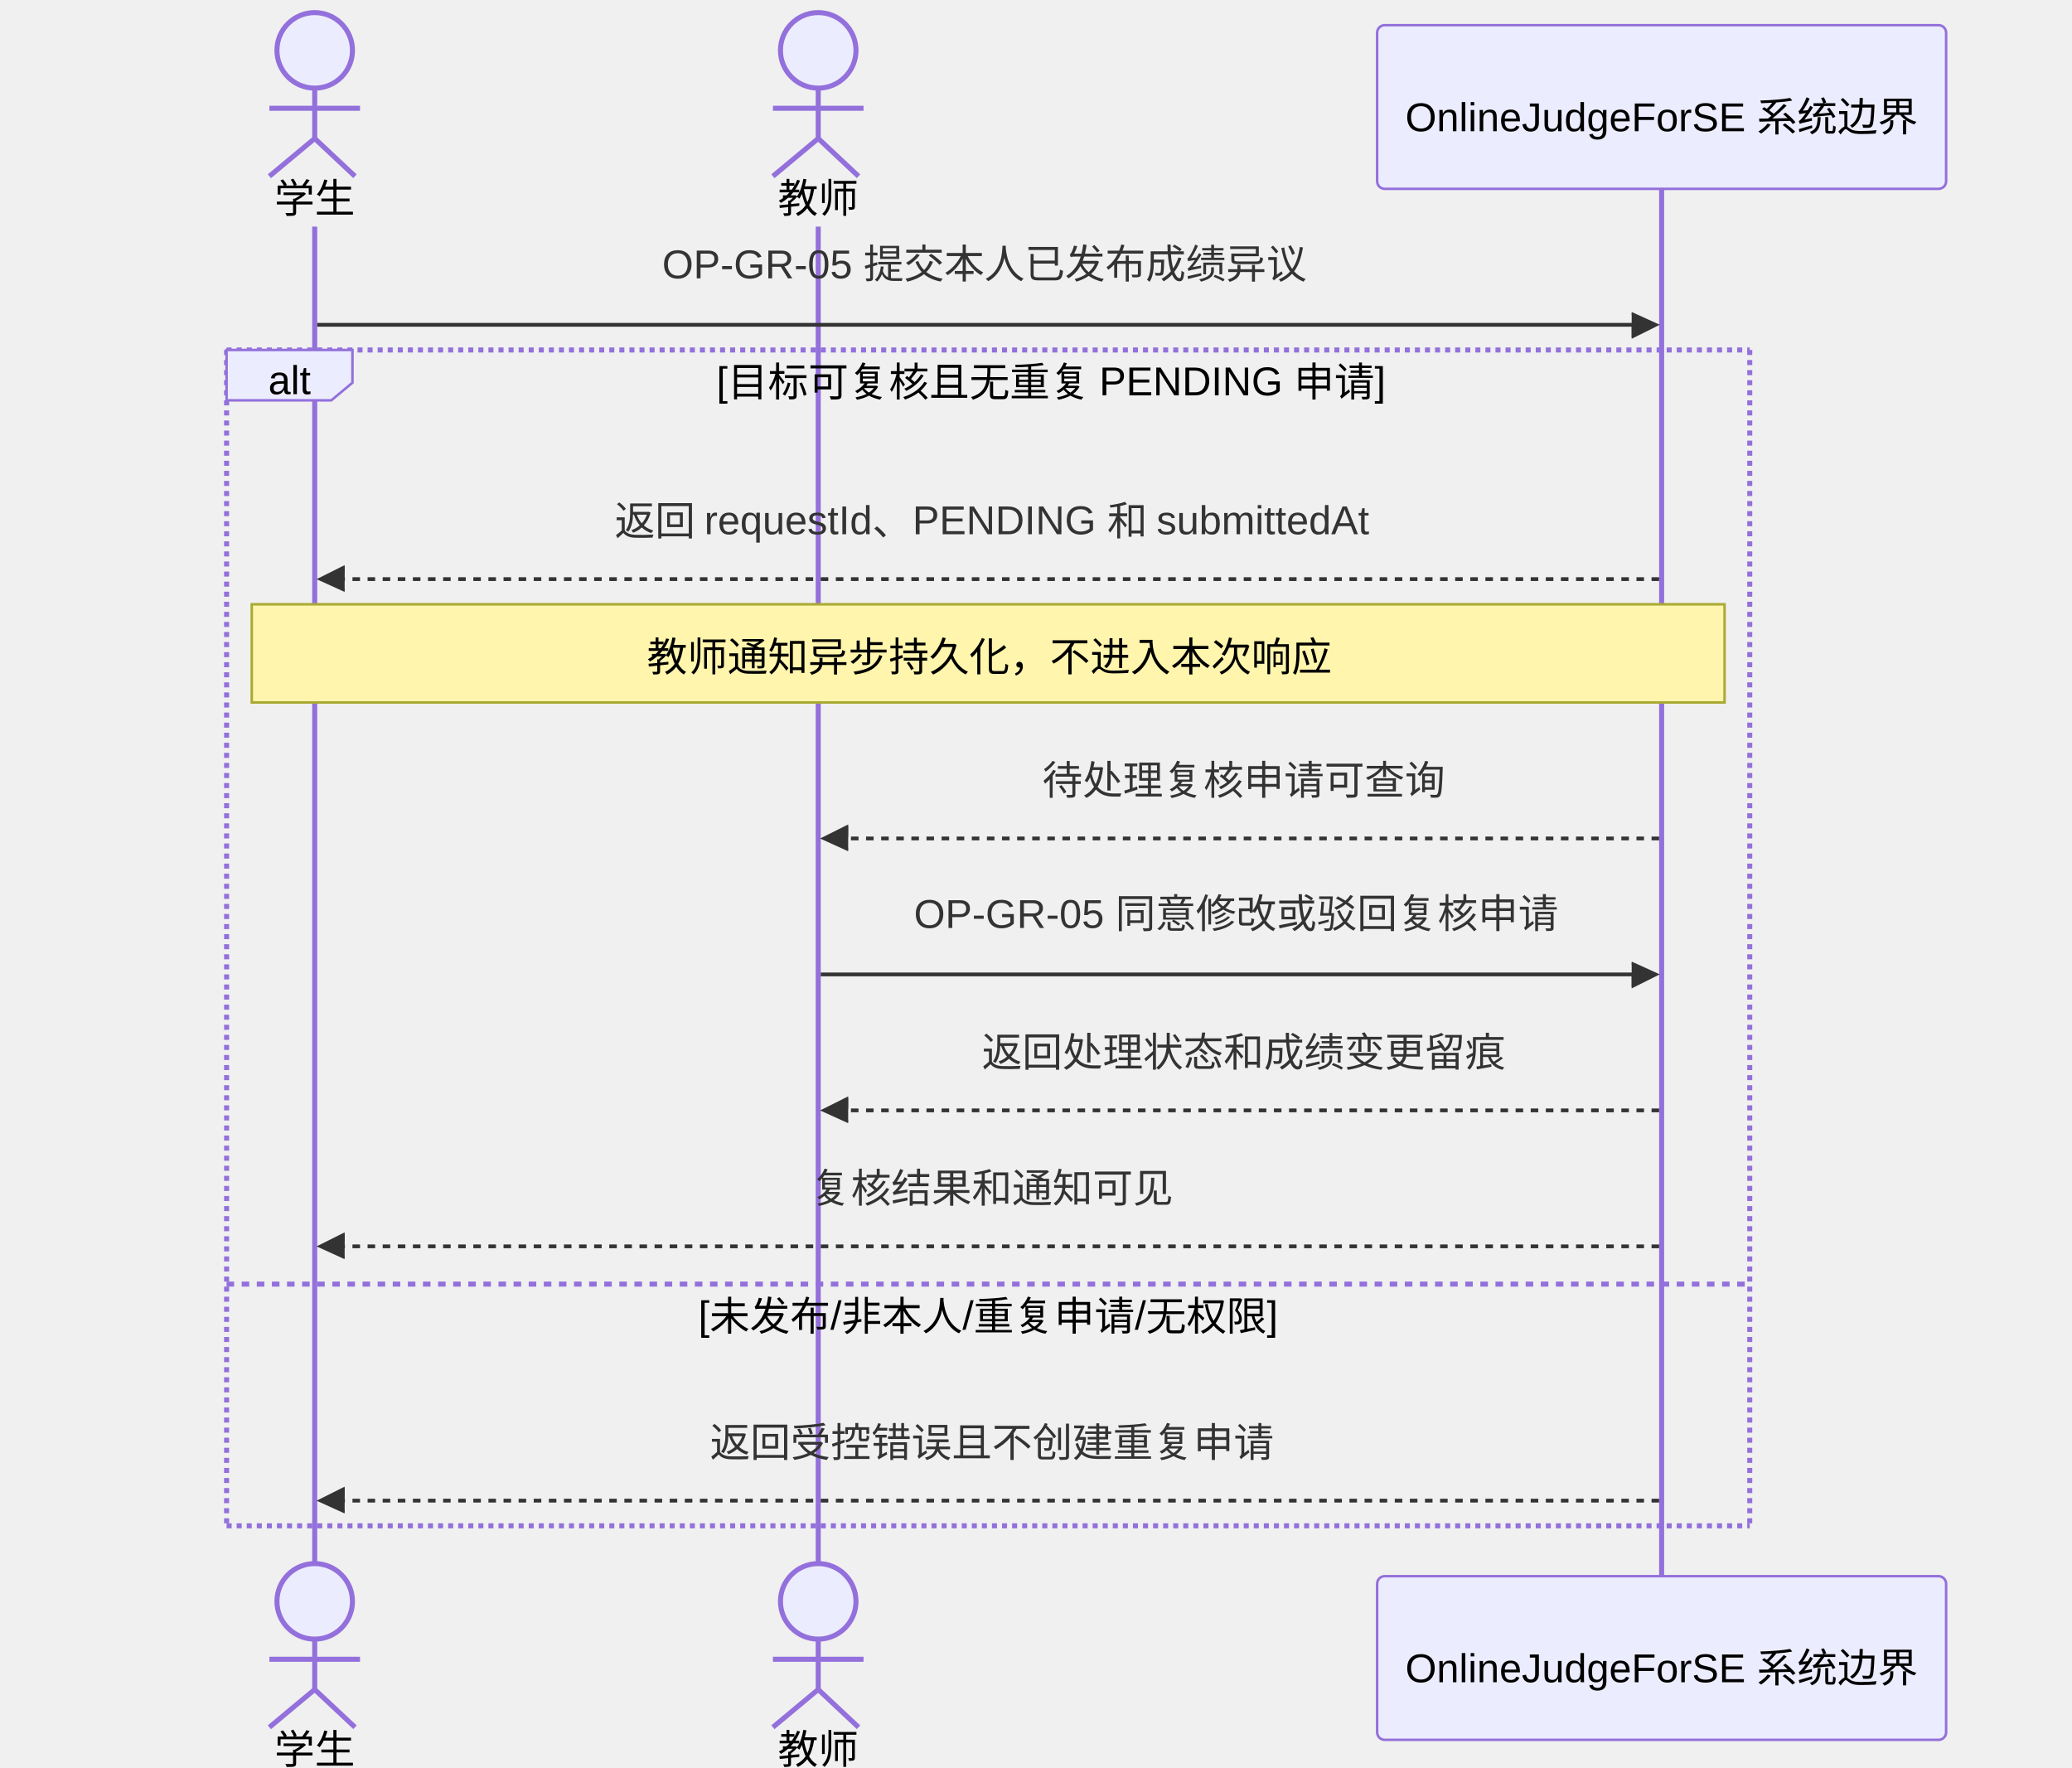
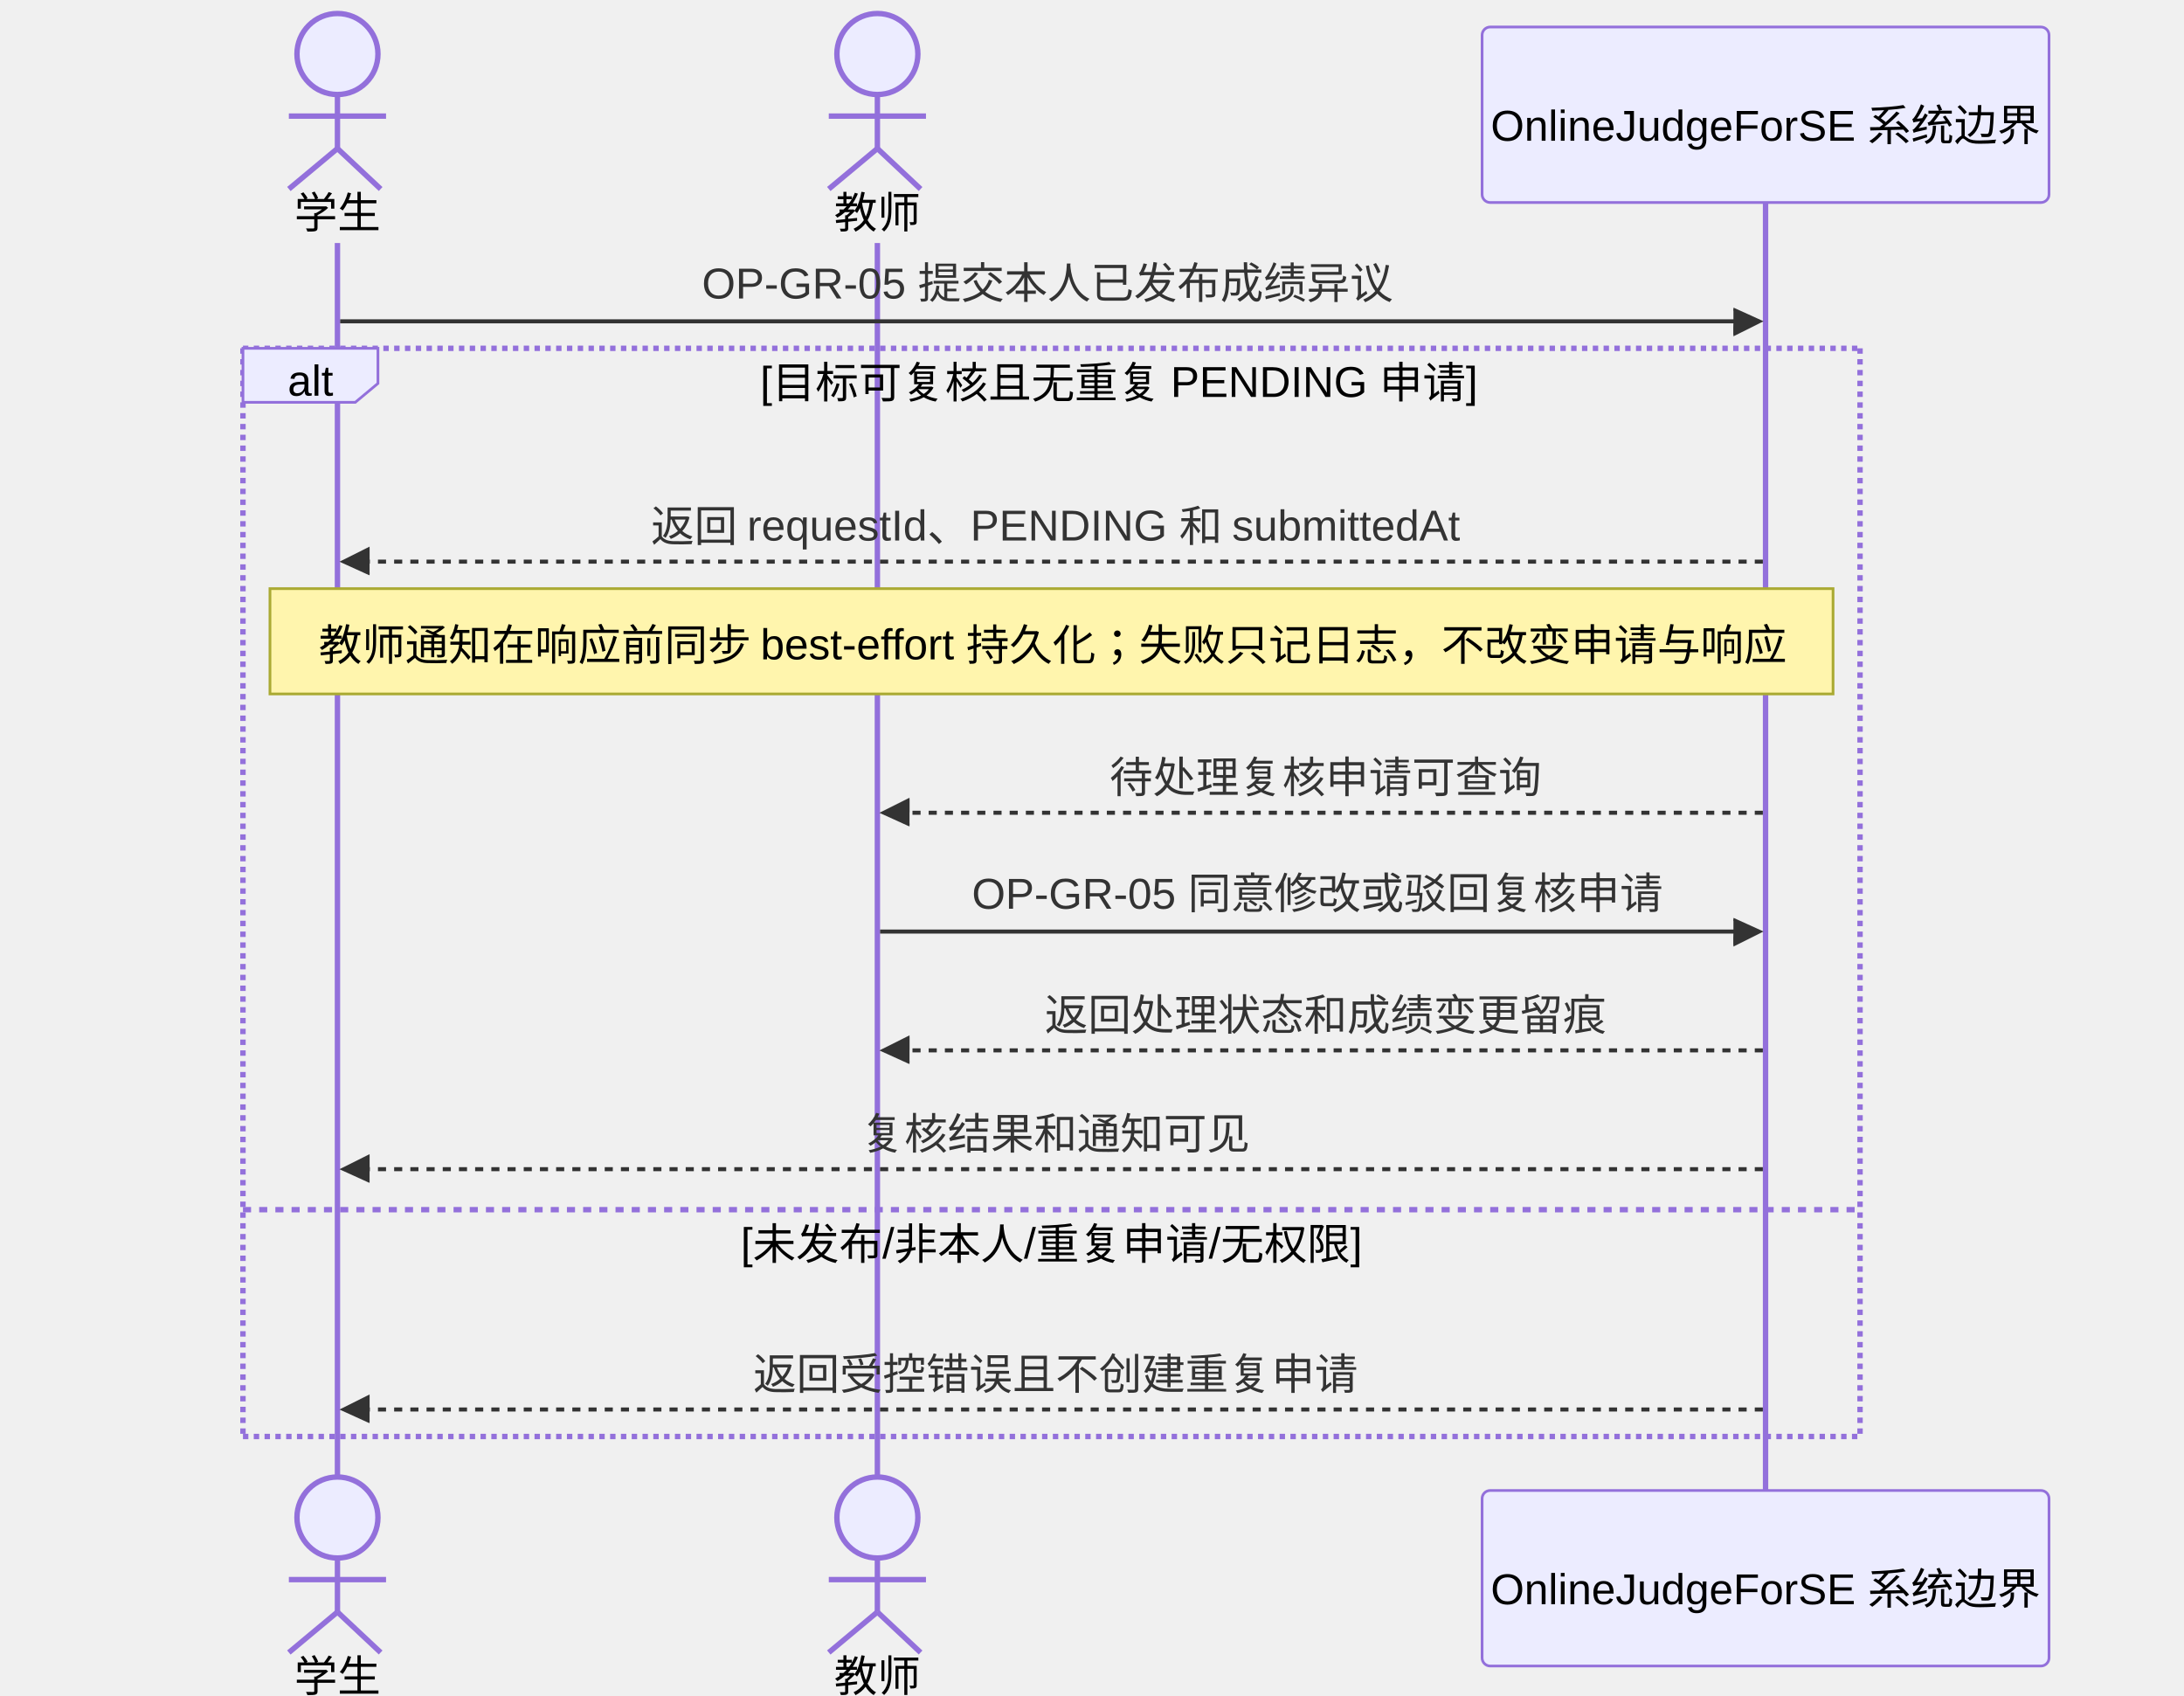
- <svg xmlns="http://www.w3.org/2000/svg" id="my-svg" width="100%" style="max-width: 823px; background-color: transparent;" viewBox="-50 -10 823 702" role="graphics-document document" aria-roledescription="sequence">
+ <svg xmlns="http://www.w3.org/2000/svg" id="my-svg" width="100%" style="max-width: 809px; background-color: white;" viewBox="-50 -10 809 628" role="graphics-document document" aria-roledescription="sequence">
  <g>
-     <rect x="497" y="616" fill="#eaeaea" stroke="#666" width="226" height="65" name="System" rx="3" ry="3" class="actor actor-bottom" />
-     <text x="610" y="648.5" dominant-baseline="central" alignment-baseline="central" class="actor actor-box" style="text-anchor: middle; font-size: 16px; font-weight: 400;">
-       <tspan x="610" dy="0">OnlineJudgeForSE 系统边界</tspan>
+     <rect x="499" y="542" fill="#eaeaea" stroke="#666" width="210" height="65" name="System" rx="3" ry="3" class="actor actor-bottom" />
+     <text x="604" y="574.5" dominant-baseline="central" alignment-baseline="central" class="actor actor-box" style="text-anchor: middle; font-size: 16px; font-weight: 400;">
+       <tspan x="604" dy="0">OnlineJudgeForSE 系统边界</tspan>
    </text>
  </g>
  <g />
  <g />
  <g>
-     <line id="actor2" x1="610" y1="65" x2="610" y2="616" class="actor-line 200" stroke-width="0.5px" stroke="#999" name="System" data-et="life-line" data-id="System" />
+     <line id="actor2" x1="604" y1="65" x2="604" y2="542" class="actor-line 200" stroke-width="0.5px" stroke="#999" name="System" data-et="life-line" data-id="System" />
    <g id="root-2" data-et="participant" data-type="participant" data-id="System">
-       <rect x="497" y="0" fill="#eaeaea" stroke="#666" width="226" height="65" name="System" rx="3" ry="3" class="actor actor-top" />
-       <text x="610" y="32.5" dominant-baseline="central" alignment-baseline="central" class="actor actor-box" style="text-anchor: middle; font-size: 16px; font-weight: 400;">
-         <tspan x="610" dy="0">OnlineJudgeForSE 系统边界</tspan>
+       <rect x="499" y="0" fill="#eaeaea" stroke="#666" width="210" height="65" name="System" rx="3" ry="3" class="actor actor-top" />
+       <text x="604" y="32.5" dominant-baseline="central" alignment-baseline="central" class="actor actor-box" style="text-anchor: middle; font-size: 16px; font-weight: 400;">
+         <tspan x="604" dy="0">OnlineJudgeForSE 系统边界</tspan>
      </text>
    </g>
  </g>
  <g>
-     <line id="actor1" x1="275" y1="80" x2="275" y2="616" class="actor-line 200" stroke-width="0.5px" stroke="#999" name="Teacher" data-et="life-line" data-id="Teacher" />
+     <line id="actor1" x1="275" y1="80" x2="275" y2="542" class="actor-line 200" stroke-width="0.5px" stroke="#999" name="Teacher" data-et="life-line" data-id="Teacher" />
  </g>
  <g>
-     <line id="actor0" x1="75" y1="80" x2="75" y2="616" class="actor-line 200" stroke-width="0.5px" stroke="#999" name="Student" data-et="life-line" data-id="Student" />
+     <line id="actor0" x1="75" y1="80" x2="75" y2="542" class="actor-line 200" stroke-width="0.5px" stroke="#999" name="Student" data-et="life-line" data-id="Student" />
  </g>
-   <style>#my-svg{font-family:"trebuchet ms",verdana,arial,sans-serif;font-size:16px;fill:#333;}@keyframes edge-animation-frame{from{stroke-dashoffset:0;}}@keyframes dash{to{stroke-dashoffset:0;}}#my-svg .edge-animation-slow{stroke-dasharray:9,5!important;stroke-dashoffset:900;animation:dash 50s linear infinite;stroke-linecap:round;}#my-svg .edge-animation-fast{stroke-dasharray:9,5!important;stroke-dashoffset:900;animation:dash 20s linear infinite;stroke-linecap:round;}#my-svg .error-icon{fill:#552222;}#my-svg .error-text{fill:#552222;stroke:#552222;}#my-svg .edge-thickness-normal{stroke-width:1px;}#my-svg .edge-thickness-thick{stroke-width:3.5px;}#my-svg .edge-pattern-solid{stroke-dasharray:0;}#my-svg .edge-thickness-invisible{stroke-width:0;fill:none;}#my-svg .edge-pattern-dashed{stroke-dasharray:3;}#my-svg .edge-pattern-dotted{stroke-dasharray:2;}#my-svg .marker{fill:#333333;stroke:#333333;}#my-svg .marker.cross{stroke:#333333;}#my-svg svg{font-family:"trebuchet ms",verdana,arial,sans-serif;font-size:16px;}#my-svg p{margin:0;}#my-svg .actor{stroke:#9370DB;fill:#ECECFF;stroke-width:1;}#my-svg rect.actor.outer-path[data-look="neo"]{filter:drop-shadow(1px 2px 2px rgba(185, 185, 185, 1));}#my-svg rect.note[data-look="neo"]{stroke:#aaaa33;fill:#fff5ad;filter:drop-shadow(1px 2px 2px rgba(185, 185, 185, 1));}#my-svg text.actor&gt;tspan{fill:black;stroke:none;}#my-svg .actor-line{stroke:#9370DB;}#my-svg .innerArc{stroke-width:1.5;stroke-dasharray:none;}#my-svg .messageLine0{stroke-width:1.5;stroke-dasharray:none;stroke:#333;}#my-svg .messageLine1{stroke-width:1.5;stroke-dasharray:2,2;stroke:#333;}#my-svg [id$="-arrowhead"] path{fill:#333;stroke:#333;}#my-svg .sequenceNumber{fill:white;}#my-svg [id$="-sequencenumber"]{fill:#333;}#my-svg [id$="-crosshead"] path{fill:#333;stroke:#333;}#my-svg .messageText{fill:#333;stroke:none;}#my-svg .labelBox{stroke:#9370DB;fill:#ECECFF;filter:none;}#my-svg .labelText,#my-svg .labelText&gt;tspan{fill:black;stroke:none;}#my-svg .loopText,#my-svg .loopText&gt;tspan{fill:black;stroke:none;}#my-svg .sectionTitle,#my-svg .sectionTitle&gt;tspan{fill:black;stroke:none;}#my-svg .loopLine{stroke-width:2px;stroke-dasharray:2,2;stroke:#9370DB;fill:#9370DB;}#my-svg .note{stroke:#aaaa33;fill:#fff5ad;}#my-svg .noteText,#my-svg .noteText&gt;tspan{fill:black;stroke:none;font-weight:normal;}#my-svg .activation0{fill:#f4f4f4;stroke:#666;}#my-svg .activation1{fill:#f4f4f4;stroke:#666;}#my-svg .activation2{fill:#f4f4f4;stroke:#666;}#my-svg .actorPopupMenu{position:absolute;}#my-svg .actorPopupMenuPanel{position:absolute;fill:#ECECFF;box-shadow:0px 8px 16px 0px rgba(0,0,0,0.2);filter:drop-shadow(3px 5px 2px rgb(0 0 0 / 0.4));}#my-svg .actor-man circle,#my-svg line{fill:#ECECFF;stroke-width:2px;}#my-svg g rect.rect{filter:drop-shadow(1px 2px 2px rgba(185, 185, 185, 1));stroke:#9370DB;}#my-svg .node .neo-node{stroke:#9370DB;}#my-svg [data-look="neo"].node rect,#my-svg [data-look="neo"].cluster rect,#my-svg [data-look="neo"].node polygon{stroke:#9370DB;filter:drop-shadow(1px 2px 2px rgba(185, 185, 185, 1));}#my-svg [data-look="neo"].swimlane.cluster rect{filter:none;}#my-svg [data-look="neo"].node path{stroke:#9370DB;stroke-width:1px;}#my-svg [data-look="neo"].node .outer-path{filter:drop-shadow(1px 2px 2px rgba(185, 185, 185, 1));}#my-svg [data-look="neo"].node .neo-line path{stroke:#9370DB;filter:none;}#my-svg [data-look="neo"].node circle{stroke:#9370DB;filter:drop-shadow(1px 2px 2px rgba(185, 185, 185, 1));}#my-svg [data-look="neo"].node circle .state-start{fill:#000000;}#my-svg [data-look="neo"].icon-shape .icon{fill:#9370DB;filter:drop-shadow(1px 2px 2px rgba(185, 185, 185, 1));}#my-svg [data-look="neo"].icon-shape .icon-neo path{stroke:#9370DB;filter:drop-shadow(1px 2px 2px rgba(185, 185, 185, 1));}#my-svg :root{--mermaid-font-family:"trebuchet ms",verdana,arial,sans-serif;}</style>
+   <style>#my-svg{font-family:"trebuchet ms",verdana,arial,sans-serif;font-size:16px;fill:#333;}@keyframes edge-animation-frame{from{stroke-dashoffset:0;}}@keyframes dash{to{stroke-dashoffset:0;}}#my-svg .edge-animation-slow{stroke-dasharray:9,5!important;stroke-dashoffset:900;animation:dash 50s linear infinite;stroke-linecap:round;}#my-svg .edge-animation-fast{stroke-dasharray:9,5!important;stroke-dashoffset:900;animation:dash 20s linear infinite;stroke-linecap:round;}#my-svg .error-icon{fill:#552222;}#my-svg .error-text{fill:#552222;stroke:#552222;}#my-svg .edge-thickness-normal{stroke-width:1px;}#my-svg .edge-thickness-thick{stroke-width:3.5px;}#my-svg .edge-pattern-solid{stroke-dasharray:0;}#my-svg .edge-thickness-invisible{stroke-width:0;fill:none;}#my-svg .edge-pattern-dashed{stroke-dasharray:3;}#my-svg .edge-pattern-dotted{stroke-dasharray:2;}#my-svg .marker{fill:#333333;stroke:#333333;}#my-svg .marker.cross{stroke:#333333;}#my-svg svg{font-family:"trebuchet ms",verdana,arial,sans-serif;font-size:16px;}#my-svg p{margin:0;}#my-svg .actor{stroke:#9370DB;fill:#ECECFF;stroke-width:1;}#my-svg rect.actor.outer-path[data-look="neo"]{filter:drop-shadow(1px 2px 2px rgba(185, 185, 185, 1));}#my-svg rect.note[data-look="neo"]{stroke:#aaaa33;fill:#fff5ad;filter:drop-shadow(1px 2px 2px rgba(185, 185, 185, 1));}#my-svg text.actor&gt;tspan{fill:black;stroke:none;}#my-svg .actor-line{stroke:#9370DB;}#my-svg .innerArc{stroke-width:1.5;stroke-dasharray:none;}#my-svg .messageLine0{stroke-width:1.5;stroke-dasharray:none;stroke:#333;}#my-svg .messageLine1{stroke-width:1.5;stroke-dasharray:2,2;stroke:#333;}#my-svg [id$="-arrowhead"] path{fill:#333;stroke:#333;}#my-svg .sequenceNumber{fill:white;}#my-svg [id$="-sequencenumber"]{fill:#333;}#my-svg [id$="-crosshead"] path{fill:#333;stroke:#333;}#my-svg .messageText{fill:#333;stroke:none;}#my-svg .labelBox{stroke:#9370DB;fill:#ECECFF;filter:none;}#my-svg .labelText,#my-svg .labelText&gt;tspan{fill:black;stroke:none;}#my-svg .loopText,#my-svg .loopText&gt;tspan{fill:black;stroke:none;}#my-svg .sectionTitle,#my-svg .sectionTitle&gt;tspan{fill:black;stroke:none;}#my-svg .loopLine{stroke-width:2px;stroke-dasharray:2,2;stroke:#9370DB;fill:#9370DB;}#my-svg .note{stroke:#aaaa33;fill:#fff5ad;}#my-svg .noteText,#my-svg .noteText&gt;tspan{fill:black;stroke:none;font-weight:normal;}#my-svg .activation0{fill:#f4f4f4;stroke:#666;}#my-svg .activation1{fill:#f4f4f4;stroke:#666;}#my-svg .activation2{fill:#f4f4f4;stroke:#666;}#my-svg .actorPopupMenu{position:absolute;}#my-svg .actorPopupMenuPanel{position:absolute;fill:#ECECFF;box-shadow:0px 8px 16px 0px rgba(0,0,0,0.2);filter:drop-shadow(3px 5px 2px rgb(0 0 0 / 0.4));}#my-svg .actor-man circle,#my-svg line{fill:#ECECFF;stroke-width:2px;}#my-svg g rect.rect{filter:drop-shadow(1px 2px 2px rgba(185, 185, 185, 1));stroke:#9370DB;}#my-svg .node .neo-node{stroke:#9370DB;}#my-svg [data-look="neo"].node rect,#my-svg [data-look="neo"].cluster rect,#my-svg [data-look="neo"].node polygon{stroke:#9370DB;filter:drop-shadow(1px 2px 2px rgba(185, 185, 185, 1));}#my-svg [data-look="neo"].node path{stroke:#9370DB;stroke-width:1px;}#my-svg [data-look="neo"].node .outer-path{filter:drop-shadow(1px 2px 2px rgba(185, 185, 185, 1));}#my-svg [data-look="neo"].node .neo-line path{stroke:#9370DB;filter:none;}#my-svg [data-look="neo"].node circle{stroke:#9370DB;filter:drop-shadow(1px 2px 2px rgba(185, 185, 185, 1));}#my-svg [data-look="neo"].node circle .state-start{fill:#000000;}#my-svg [data-look="neo"].icon-shape .icon{fill:#9370DB;filter:drop-shadow(1px 2px 2px rgba(185, 185, 185, 1));}#my-svg [data-look="neo"].icon-shape .icon-neo path{stroke:#9370DB;filter:drop-shadow(1px 2px 2px rgba(185, 185, 185, 1));}#my-svg :root{--mermaid-font-family:"trebuchet ms",verdana,arial,sans-serif;}</style>
  <g />
  <defs>
    <symbol id="my-svg-computer" width="24" height="24">
      <path transform="scale(.5)" d="M2 2v13h20v-13h-20zm18 11h-16v-9h16v9zm-10.228 6l.466-1h3.524l.467 1h-4.457zm14.228 3h-24l2-6h2.104l-1.33 4h18.45l-1.297-4h2.073l2 6zm-5-10h-14v-7h14v7z" />
    </symbol>
  </defs>
  <defs>
    <symbol id="my-svg-database" fill-rule="evenodd" clip-rule="evenodd">
      <path transform="scale(.5)" d="M12.258.001l.256.004.255.005.253.008.251.01.249.012.247.015.246.016.242.019.241.02.239.023.236.024.233.027.231.028.229.031.225.032.223.034.22.036.217.038.214.04.211.041.208.043.205.045.201.046.198.048.194.05.191.051.187.053.183.054.18.056.175.057.172.059.168.06.163.061.16.063.155.064.15.066.074.033.073.033.071.034.07.034.069.035.068.035.067.035.066.035.064.036.064.036.062.036.06.036.06.037.058.037.058.037.055.038.055.038.053.038.052.038.051.039.05.039.048.039.047.039.045.04.044.04.043.04.041.04.04.041.039.041.037.041.036.041.034.041.033.042.032.042.03.042.029.042.027.042.026.043.024.043.023.043.021.043.02.043.018.044.017.043.015.044.013.044.012.044.011.045.009.044.007.045.006.045.004.045.002.045.001.045v17l-.001.045-.002.045-.004.045-.006.045-.007.045-.009.044-.011.045-.012.044-.013.044-.015.044-.017.043-.018.044-.02.043-.021.043-.023.043-.024.043-.026.043-.027.042-.029.042-.03.042-.032.042-.033.042-.034.041-.036.041-.037.041-.039.041-.04.041-.041.04-.043.04-.044.04-.045.04-.047.039-.048.039-.05.039-.051.039-.052.038-.053.038-.055.038-.055.038-.058.037-.058.037-.06.037-.06.036-.062.036-.064.036-.064.036-.066.035-.067.035-.068.035-.069.035-.07.034-.071.034-.073.033-.074.033-.15.066-.155.064-.16.063-.163.061-.168.06-.172.059-.175.057-.18.056-.183.054-.187.053-.191.051-.194.05-.198.048-.201.046-.205.045-.208.043-.211.041-.214.04-.217.038-.22.036-.223.034-.225.032-.229.031-.231.028-.233.027-.236.024-.239.023-.241.02-.242.019-.246.016-.247.015-.249.012-.251.01-.253.008-.255.005-.256.004-.258.001-.258-.001-.256-.004-.255-.005-.253-.008-.251-.01-.249-.012-.247-.015-.245-.016-.243-.019-.241-.02-.238-.023-.236-.024-.234-.027-.231-.028-.228-.031-.226-.032-.223-.034-.22-.036-.217-.038-.214-.04-.211-.041-.208-.043-.204-.045-.201-.046-.198-.048-.195-.05-.19-.051-.187-.053-.184-.054-.179-.056-.176-.057-.172-.059-.167-.06-.164-.061-.159-.063-.155-.064-.151-.066-.074-.033-.072-.033-.072-.034-.07-.034-.069-.035-.068-.035-.067-.035-.066-.035-.064-.036-.063-.036-.062-.036-.061-.036-.06-.037-.058-.037-.057-.037-.056-.038-.055-.038-.053-.038-.052-.038-.051-.039-.049-.039-.049-.039-.046-.039-.046-.04-.044-.04-.043-.04-.041-.04-.04-.041-.039-.041-.037-.041-.036-.041-.034-.041-.033-.042-.032-.042-.03-.042-.029-.042-.027-.042-.026-.043-.024-.043-.023-.043-.021-.043-.02-.043-.018-.044-.017-.043-.015-.044-.013-.044-.012-.044-.011-.045-.009-.044-.007-.045-.006-.045-.004-.045-.002-.045-.001-.045v-17l.001-.045.002-.045.004-.045.006-.045.007-.045.009-.044.011-.045.012-.044.013-.044.015-.044.017-.043.018-.044.02-.043.021-.043.023-.043.024-.043.026-.043.027-.042.029-.042.03-.042.032-.042.033-.042.034-.041.036-.041.037-.041.039-.041.04-.041.041-.04.043-.04.044-.04.046-.04.046-.039.049-.039.049-.039.051-.039.052-.038.053-.038.055-.038.056-.038.057-.037.058-.037.06-.037.061-.036.062-.036.063-.036.064-.036.066-.035.067-.035.068-.035.069-.035.07-.034.072-.034.072-.033.074-.033.151-.066.155-.064.159-.063.164-.061.167-.06.172-.059.176-.057.179-.056.184-.054.187-.053.19-.051.195-.05.198-.048.201-.046.204-.045.208-.043.211-.041.214-.04.217-.038.22-.036.223-.034.226-.032.228-.031.231-.028.234-.027.236-.024.238-.023.241-.02.243-.019.245-.016.247-.015.249-.012.251-.01.253-.008.255-.005.256-.004.258-.001.258.001zm-9.258 20.499v.01l.001.021.003.021.004.022.005.021.006.022.007.022.009.023.01.022.011.023.012.023.013.023.015.023.016.024.017.023.018.024.019.024.021.024.022.025.023.024.024.025.052.049.056.05.061.051.066.051.07.051.075.051.079.052.084.052.088.052.092.052.097.052.102.051.105.052.11.052.114.051.119.051.123.051.127.05.131.05.135.05.139.048.144.049.147.047.152.047.155.047.16.045.163.045.167.043.171.043.176.041.178.041.183.039.187.039.19.037.194.035.197.035.202.033.204.031.209.03.212.029.216.027.219.025.222.024.226.021.23.02.233.018.236.016.24.015.243.012.246.01.249.008.253.005.256.004.259.001.26-.001.257-.004.254-.005.25-.008.247-.011.244-.012.241-.014.237-.016.233-.018.231-.021.226-.021.224-.024.22-.026.216-.027.212-.028.21-.031.205-.031.202-.034.198-.034.194-.036.191-.037.187-.039.183-.04.179-.04.175-.042.172-.043.168-.044.163-.045.16-.046.155-.046.152-.047.148-.048.143-.049.139-.049.136-.05.131-.05.126-.05.123-.051.118-.052.114-.051.11-.052.106-.052.101-.052.096-.052.092-.052.088-.053.083-.051.079-.052.074-.052.07-.051.065-.051.06-.051.056-.05.051-.05.023-.024.023-.025.021-.024.02-.024.019-.024.018-.024.017-.024.015-.023.014-.024.013-.023.012-.023.01-.023.01-.022.008-.022.006-.022.006-.022.004-.022.004-.021.001-.021.001-.021v-4.127l-.077.055-.08.053-.083.054-.085.053-.087.052-.09.052-.093.051-.095.05-.097.05-.1.049-.102.049-.105.048-.106.047-.109.047-.111.046-.114.045-.115.045-.118.044-.12.043-.122.042-.124.042-.126.041-.128.04-.13.04-.132.038-.134.038-.135.037-.138.037-.139.035-.142.035-.143.034-.144.033-.147.032-.148.031-.15.03-.151.03-.153.029-.154.027-.156.027-.158.026-.159.025-.161.024-.162.023-.163.022-.165.021-.166.02-.167.019-.169.018-.169.017-.171.016-.173.015-.173.014-.175.013-.175.012-.177.011-.178.01-.179.008-.179.008-.181.006-.182.005-.182.004-.184.003-.184.002h-.37l-.184-.002-.184-.003-.182-.004-.182-.005-.181-.006-.179-.008-.179-.008-.178-.01-.176-.011-.176-.012-.175-.013-.173-.014-.172-.015-.171-.016-.17-.017-.169-.018-.167-.019-.166-.02-.165-.021-.163-.022-.162-.023-.161-.024-.159-.025-.157-.026-.156-.027-.155-.027-.153-.029-.151-.03-.15-.03-.148-.031-.146-.032-.145-.033-.143-.034-.141-.035-.14-.035-.137-.037-.136-.037-.134-.038-.132-.038-.13-.04-.128-.04-.126-.041-.124-.042-.122-.042-.12-.044-.117-.043-.116-.045-.113-.045-.112-.046-.109-.047-.106-.047-.105-.048-.102-.049-.1-.049-.097-.05-.095-.05-.093-.052-.09-.051-.087-.052-.085-.053-.083-.054-.08-.054-.077-.054v4.127zm0-5.654v.011l.001.021.003.021.004.021.005.022.006.022.007.022.009.022.01.022.011.023.012.023.013.023.015.024.016.023.017.024.018.024.019.024.021.024.022.024.023.025.024.024.052.05.056.05.061.05.066.051.07.051.075.052.079.051.084.052.088.052.092.052.097.052.102.052.105.052.11.051.114.051.119.052.123.05.127.051.131.05.135.049.139.049.144.048.147.048.152.047.155.046.16.045.163.045.167.044.171.042.176.042.178.04.183.04.187.038.19.037.194.036.197.034.202.033.204.032.209.03.212.028.216.027.219.025.222.024.226.022.23.02.233.018.236.016.24.014.243.012.246.01.249.008.253.006.256.003.259.001.26-.001.257-.003.254-.006.25-.008.247-.01.244-.012.241-.015.237-.016.233-.018.231-.02.226-.022.224-.024.22-.025.216-.027.212-.029.21-.03.205-.032.202-.033.198-.035.194-.036.191-.037.187-.039.183-.039.179-.041.175-.042.172-.043.168-.044.163-.045.16-.045.155-.047.152-.047.148-.048.143-.048.139-.05.136-.049.131-.05.126-.051.123-.051.118-.051.114-.052.11-.052.106-.052.101-.052.096-.052.092-.052.088-.052.083-.052.079-.052.074-.051.07-.052.065-.051.06-.05.056-.051.051-.049.023-.025.023-.024.021-.025.02-.024.019-.024.018-.024.017-.024.015-.023.014-.023.013-.024.012-.022.01-.023.01-.023.008-.022.006-.022.006-.022.004-.021.004-.022.001-.021.001-.021v-4.139l-.077.054-.08.054-.083.054-.085.052-.087.053-.09.051-.093.051-.095.051-.097.05-.1.049-.102.049-.105.048-.106.047-.109.047-.111.046-.114.045-.115.044-.118.044-.12.044-.122.042-.124.042-.126.041-.128.04-.13.039-.132.039-.134.038-.135.037-.138.036-.139.036-.142.035-.143.033-.144.033-.147.033-.148.031-.15.03-.151.03-.153.028-.154.028-.156.027-.158.026-.159.025-.161.024-.162.023-.163.022-.165.021-.166.02-.167.019-.169.018-.169.017-.171.016-.173.015-.173.014-.175.013-.175.012-.177.011-.178.009-.179.009-.179.007-.181.007-.182.005-.182.004-.184.003-.184.002h-.37l-.184-.002-.184-.003-.182-.004-.182-.005-.181-.007-.179-.007-.179-.009-.178-.009-.176-.011-.176-.012-.175-.013-.173-.014-.172-.015-.171-.016-.17-.017-.169-.018-.167-.019-.166-.02-.165-.021-.163-.022-.162-.023-.161-.024-.159-.025-.157-.026-.156-.027-.155-.028-.153-.028-.151-.03-.15-.03-.148-.031-.146-.033-.145-.033-.143-.033-.141-.035-.14-.036-.137-.036-.136-.037-.134-.038-.132-.039-.13-.039-.128-.04-.126-.041-.124-.042-.122-.043-.12-.043-.117-.044-.116-.044-.113-.046-.112-.046-.109-.046-.106-.047-.105-.048-.102-.049-.1-.049-.097-.05-.095-.051-.093-.051-.09-.051-.087-.053-.085-.052-.083-.054-.08-.054-.077-.054v4.139zm0-5.666v.011l.001.02.003.022.004.021.005.022.006.021.007.022.009.023.01.022.011.023.012.023.013.023.015.023.016.024.017.024.018.023.019.024.021.025.022.024.023.024.024.025.052.05.056.05.061.05.066.051.07.051.075.052.079.051.084.052.088.052.092.052.097.052.102.052.105.051.11.052.114.051.119.051.123.051.127.05.131.05.135.05.139.049.144.048.147.048.152.047.155.046.16.045.163.045.167.043.171.043.176.042.178.04.183.04.187.038.19.037.194.036.197.034.202.033.204.032.209.03.212.028.216.027.219.025.222.024.226.021.23.02.233.018.236.017.24.014.243.012.246.01.249.008.253.006.256.003.259.001.26-.001.257-.003.254-.006.25-.008.247-.01.244-.013.241-.014.237-.016.233-.018.231-.02.226-.022.224-.024.22-.025.216-.027.212-.029.21-.03.205-.032.202-.033.198-.035.194-.036.191-.037.187-.039.183-.039.179-.041.175-.042.172-.043.168-.044.163-.045.16-.045.155-.047.152-.047.148-.048.143-.049.139-.049.136-.049.131-.051.126-.05.123-.051.118-.052.114-.051.11-.052.106-.052.101-.052.096-.052.092-.052.088-.052.083-.052.079-.052.074-.052.07-.051.065-.051.06-.051.056-.05.051-.049.023-.025.023-.025.021-.024.02-.024.019-.024.018-.024.017-.024.015-.023.014-.024.013-.023.012-.023.01-.022.01-.023.008-.022.006-.022.006-.022.004-.022.004-.021.001-.021.001-.021v-4.153l-.077.054-.08.054-.083.053-.085.053-.087.053-.09.051-.093.051-.095.051-.097.05-.1.049-.102.048-.105.048-.106.048-.109.046-.111.046-.114.046-.115.044-.118.044-.12.043-.122.043-.124.042-.126.041-.128.04-.13.039-.132.039-.134.038-.135.037-.138.036-.139.036-.142.034-.143.034-.144.033-.147.032-.148.032-.15.03-.151.03-.153.028-.154.028-.156.027-.158.026-.159.024-.161.024-.162.023-.163.023-.165.021-.166.02-.167.019-.169.018-.169.017-.171.016-.173.015-.173.014-.175.013-.175.012-.177.01-.178.01-.179.009-.179.007-.181.006-.182.006-.182.004-.184.003-.184.001-.185.001-.185-.001-.184-.001-.184-.003-.182-.004-.182-.006-.181-.006-.179-.007-.179-.009-.178-.01-.176-.01-.176-.012-.175-.013-.173-.014-.172-.015-.171-.016-.17-.017-.169-.018-.167-.019-.166-.02-.165-.021-.163-.023-.162-.023-.161-.024-.159-.024-.157-.026-.156-.027-.155-.028-.153-.028-.151-.03-.15-.03-.148-.032-.146-.032-.145-.033-.143-.034-.141-.034-.14-.036-.137-.036-.136-.037-.134-.038-.132-.039-.13-.039-.128-.041-.126-.041-.124-.041-.122-.043-.12-.043-.117-.044-.116-.044-.113-.046-.112-.046-.109-.046-.106-.048-.105-.048-.102-.048-.1-.05-.097-.049-.095-.051-.093-.051-.09-.052-.087-.052-.085-.053-.083-.053-.08-.054-.077-.054v4.153zm8.74-8.179l-.257.004-.254.005-.25.008-.247.011-.244.012-.241.014-.237.016-.233.018-.231.021-.226.022-.224.023-.22.026-.216.027-.212.028-.21.031-.205.032-.202.033-.198.034-.194.036-.191.038-.187.038-.183.04-.179.041-.175.042-.172.043-.168.043-.163.045-.16.046-.155.046-.152.048-.148.048-.143.048-.139.049-.136.05-.131.05-.126.051-.123.051-.118.051-.114.052-.11.052-.106.052-.101.052-.096.052-.092.052-.088.052-.083.052-.079.052-.074.051-.07.052-.065.051-.06.05-.056.05-.051.05-.023.025-.023.024-.021.024-.02.025-.019.024-.018.024-.017.023-.015.024-.014.023-.013.023-.012.023-.01.023-.01.022-.008.022-.006.023-.006.021-.004.022-.004.021-.001.021-.001.021.001.021.001.021.004.021.004.022.006.021.006.023.008.022.01.022.01.023.012.023.013.023.014.023.015.024.017.023.018.024.019.024.02.025.021.024.023.024.023.025.051.05.056.05.06.05.065.051.07.052.074.051.079.052.083.052.088.052.092.052.096.052.101.052.106.052.11.052.114.052.118.051.123.051.126.051.131.05.136.05.139.049.143.048.148.048.152.048.155.046.16.046.163.045.168.043.172.043.175.042.179.041.183.04.187.038.191.038.194.036.198.034.202.033.205.032.21.031.212.028.216.027.22.026.224.023.226.022.231.021.233.018.237.016.241.014.244.012.247.011.25.008.254.005.257.004.26.001.26-.001.257-.004.254-.005.25-.008.247-.011.244-.012.241-.014.237-.016.233-.018.231-.021.226-.022.224-.023.22-.026.216-.027.212-.028.21-.031.205-.032.202-.033.198-.034.194-.036.191-.038.187-.038.183-.04.179-.041.175-.042.172-.043.168-.043.163-.045.16-.046.155-.046.152-.048.148-.048.143-.048.139-.049.136-.05.131-.05.126-.051.123-.051.118-.051.114-.052.11-.052.106-.052.101-.052.096-.052.092-.052.088-.052.083-.052.079-.052.074-.051.07-.052.065-.051.06-.05.056-.05.051-.05.023-.025.023-.024.021-.024.02-.025.019-.024.018-.024.017-.023.015-.024.014-.023.013-.023.012-.023.01-.023.01-.022.008-.022.006-.023.006-.021.004-.022.004-.021.001-.021.001-.021-.001-.021-.001-.021-.004-.021-.004-.022-.006-.021-.006-.023-.008-.022-.01-.022-.01-.023-.012-.023-.013-.023-.014-.023-.015-.024-.017-.023-.018-.024-.019-.024-.02-.025-.021-.024-.023-.024-.023-.025-.051-.05-.056-.05-.06-.05-.065-.051-.07-.052-.074-.051-.079-.052-.083-.052-.088-.052-.092-.052-.096-.052-.101-.052-.106-.052-.11-.052-.114-.052-.118-.051-.123-.051-.126-.051-.131-.05-.136-.05-.139-.049-.143-.048-.148-.048-.152-.048-.155-.046-.16-.046-.163-.045-.168-.043-.172-.043-.175-.042-.179-.041-.183-.04-.187-.038-.191-.038-.194-.036-.198-.034-.202-.033-.205-.032-.21-.031-.212-.028-.216-.027-.22-.026-.224-.023-.226-.022-.231-.021-.233-.018-.237-.016-.241-.014-.244-.012-.247-.011-.25-.008-.254-.005-.257-.004-.26-.001-.26.001z" />
    </symbol>
  </defs>
  <defs>
    <symbol id="my-svg-clock" width="24" height="24">
      <path transform="scale(.5)" d="M12 2c5.514 0 10 4.486 10 10s-4.486 10-10 10-10-4.486-10-10 4.486-10 10-10zm0-2c-6.627 0-12 5.373-12 12s5.373 12 12 12 12-5.373 12-12-5.373-12-12-12zm5.848 12.459c.202.038.202.333.001.372-1.907.361-6.045 1.111-6.547 1.111-.719 0-1.301-.582-1.301-1.301 0-.512.77-5.447 1.125-7.445.034-.192.312-.181.343.014l.985 6.238 5.394 1.011z" />
    </symbol>
  </defs>
  <defs>
    <marker id="my-svg-arrowhead" refX="7.9" refY="5" markerUnits="userSpaceOnUse" markerWidth="12" markerHeight="12" orient="auto-start-reverse">
      <path d="M -1 0 L 10 5 L 0 10 z" />
    </marker>
  </defs>
  <defs>
    <marker id="my-svg-crosshead" markerWidth="15" markerHeight="8" orient="auto" refX="4" refY="4.5">
      <path fill="none" stroke="#000000" stroke-width="1pt" d="M 1,2 L 6,7 M 6,2 L 1,7" style="stroke-dasharray: 0, 0;" />
    </marker>
  </defs>
  <defs>
    <marker id="my-svg-filled-head" refX="15.5" refY="7" markerWidth="20" markerHeight="28" orient="auto">
      <path d="M 18,7 L9,13 L14,7 L9,1 Z" />
    </marker>
  </defs>
  <defs>
    <marker id="my-svg-sequencenumber" refX="15" refY="15" markerWidth="60" markerHeight="40" orient="auto">
      <circle cx="15" cy="15" r="6" />
    </marker>
  </defs>
  <defs>
    <marker id="my-svg-solidTopArrowHead" refX="7.9" refY="7.25" markerUnits="userSpaceOnUse" markerWidth="12" markerHeight="12" orient="auto-start-reverse">
      <path d="M 0 0 L 10 8 L 0 8 z" />
    </marker>
  </defs>
  <defs>
    <marker id="my-svg-solidBottomArrowHead" refX="7.9" refY="0.75" markerUnits="userSpaceOnUse" markerWidth="12" markerHeight="12" orient="auto-start-reverse">
      <path d="M 0 0 L 10 0 L 0 8 z" />
    </marker>
  </defs>
  <defs>
    <marker id="my-svg-stickTopArrowHead" refX="7.5" refY="7" markerUnits="userSpaceOnUse" markerWidth="12" markerHeight="12" orient="auto-start-reverse">
      <path d="M 0 0 L 7 7" stroke="black" stroke-width="1.5" fill="none" />
    </marker>
  </defs>
  <defs>
    <marker id="my-svg-stickBottomArrowHead" refX="7.5" refY="0" markerUnits="userSpaceOnUse" markerWidth="12" markerHeight="12" orient="auto-start-reverse">
      <path d="M 0 7 L 7 0" stroke="black" stroke-width="1.5" fill="none" />
    </marker>
  </defs>
  <g data-et="note" data-id="i3">
-     <rect x="50" y="230" fill="#EDF2AE" stroke="#666" width="585" height="39" class="note" />
-     <text x="343" y="235" text-anchor="middle" dominant-baseline="middle" alignment-baseline="middle" class="noteText" dy="1em" style="font-size: 16px; font-weight: 400;">
-       <tspan x="343">教师通知异步持久化，不进入本次响应</tspan>
+     <rect x="50" y="208" fill="#EDF2AE" stroke="#666" width="579" height="39" class="note" />
+     <text x="340" y="213" text-anchor="middle" dominant-baseline="middle" alignment-baseline="middle" class="noteText" dy="1em" style="font-size: 16px; font-weight: 400;">
+       <tspan x="340">教师通知在响应前同步 best-effort 持久化；失败只记日志，不改变申请与响应</tspan>
    </text>
  </g>
  <g data-et="control-structure" data-id="i10">
-     <line x1="40" y1="129" x2="645" y2="129" class="loopLine" />
-     <line x1="645" y1="129" x2="645" y2="596" class="loopLine" />
-     <line x1="40" y1="596" x2="645" y2="596" class="loopLine" />
-     <line x1="40" y1="129" x2="40" y2="596" class="loopLine" />
-     <line x1="40" y1="500" x2="645" y2="500" class="loopLine" style="stroke-dasharray: 3, 3;" />
-     <polygon points="40,129 90,129 90,142 81.6,149 40,149" class="labelBox" />
-     <text x="65" y="142" text-anchor="middle" dominant-baseline="middle" alignment-baseline="middle" class="labelText" style="font-size: 16px; font-weight: 400;">alt</text>
-     <text x="367.5" y="147" text-anchor="middle" class="loopText" style="font-size: 16px; font-weight: 400;">
-       <tspan x="367.5">[目标可复核且无重复 PENDING 申请]</tspan>
+     <line x1="40" y1="119" x2="639" y2="119" class="loopLine" />
+     <line x1="639" y1="119" x2="639" y2="522" class="loopLine" />
+     <line x1="40" y1="522" x2="639" y2="522" class="loopLine" />
+     <line x1="40" y1="119" x2="40" y2="522" class="loopLine" />
+     <line x1="40" y1="438" x2="639" y2="438" class="loopLine" style="stroke-dasharray: 3, 3;" />
+     <polygon points="40,119 90,119 90,132 81.6,139 40,139" class="labelBox" />
+     <text x="65" y="132" text-anchor="middle" dominant-baseline="middle" alignment-baseline="middle" class="labelText" style="font-size: 16px; font-weight: 400;">alt</text>
+     <text x="364.5" y="137" text-anchor="middle" class="loopText" style="font-size: 16px; font-weight: 400;">
+       <tspan x="364.5">[目标可复核且无重复 PENDING 申请]</tspan>
    </text>
-     <text x="342.5" y="518" text-anchor="middle" class="sectionTitle" style="font-size: 16px; font-weight: 400;">[未发布/非本人/重复申请/无权限]</text>
+     <text x="339.5" y="456" text-anchor="middle" class="sectionTitle" style="font-size: 16px; font-weight: 400;">[未发布/非本人/重复申请/无权限]</text>
  </g>
  <g class="actor-man actor-top" name="Student" data-et="participant" data-type="actor" data-id="Student" style="stroke: rgb(147, 112, 219);">
    <line id="actor-man-torso0" x1="75" y1="25" x2="75" y2="45" />
    <line id="actor-man-arms0" x1="57" y1="33" x2="93" y2="33" />
    <line x1="57" y1="60" x2="75" y2="45" />
    <line x1="75" y1="45" x2="91" y2="60" />
    <circle cx="75" cy="10" r="15" width="150" height="65" />
    <text x="75" y="67.5" dominant-baseline="central" alignment-baseline="central" class="actor actor-man" style="text-anchor: middle; font-size: 16px; font-weight: 400;">
      <tspan x="75" dy="0">学生</tspan>
    </text>
  </g>
  <g class="actor-man actor-top" name="Teacher" data-et="participant" data-type="actor" data-id="Teacher" style="stroke: rgb(147, 112, 219);">
    <line id="actor-man-torso1" x1="275" y1="25" x2="275" y2="45" />
    <line id="actor-man-arms1" x1="257" y1="33" x2="293" y2="33" />
    <line x1="257" y1="60" x2="275" y2="45" />
    <line x1="275" y1="45" x2="291" y2="60" />
    <circle cx="275" cy="10" r="15" width="150" height="65" />
    <text x="275" y="67.5" dominant-baseline="central" alignment-baseline="central" class="actor actor-man" style="text-anchor: middle; font-size: 16px; font-weight: 400;">
      <tspan x="275" dy="0">教师</tspan>
    </text>
  </g>
-   <text x="341" y="80" text-anchor="middle" dominant-baseline="middle" alignment-baseline="middle" class="messageText" dy="1em" style="font-size: 16px; font-weight: 400;">OP-GR-05 提交本人已发布成绩异议</text>
-   <line x1="76" y1="119" x2="606" y2="119" class="messageLine0" data-et="message" data-id="i0" data-from="Student" data-to="System" stroke-width="2" stroke="none" marker-end="url(#my-svg-arrowhead)" style="fill: none;" />
-   <text x="344" y="181" text-anchor="middle" dominant-baseline="middle" alignment-baseline="middle" class="messageText" dy="1em" style="font-size: 16px; font-weight: 400;">返回 requestId、PENDING 和 submittedAt</text>
-   <line x1="609" y1="220" x2="79" y2="220" class="messageLine1" data-et="message" data-id="i2" data-from="System" data-to="Student" stroke-width="2" stroke="none" marker-end="url(#my-svg-arrowhead)" style="stroke-dasharray: 3, 3; fill: none;" />
-   <text x="444" y="284" text-anchor="middle" dominant-baseline="middle" alignment-baseline="middle" class="messageText" dy="1em" style="font-size: 16px; font-weight: 400;">待处理复核申请可查询</text>
-   <line x1="609" y1="323" x2="279" y2="323" class="messageLine1" data-et="message" data-id="i4" data-from="System" data-to="Teacher" stroke-width="2" stroke="none" marker-end="url(#my-svg-arrowhead)" style="stroke-dasharray: 3, 3; fill: none;" />
-   <text x="441" y="338" text-anchor="middle" dominant-baseline="middle" alignment-baseline="middle" class="messageText" dy="1em" style="font-size: 16px; font-weight: 400;">OP-GR-05 同意修改或驳回复核申请</text>
-   <line x1="276" y1="377" x2="606" y2="377" class="messageLine0" data-et="message" data-id="i5" data-from="Teacher" data-to="System" stroke-width="2" stroke="none" marker-end="url(#my-svg-arrowhead)" style="fill: none;" />
-   <text x="444" y="392" text-anchor="middle" dominant-baseline="middle" alignment-baseline="middle" class="messageText" dy="1em" style="font-size: 16px; font-weight: 400;">返回处理状态和成绩变更留痕</text>
-   <line x1="609" y1="431" x2="279" y2="431" class="messageLine1" data-et="message" data-id="i6" data-from="System" data-to="Teacher" stroke-width="2" stroke="none" marker-end="url(#my-svg-arrowhead)" style="stroke-dasharray: 3, 3; fill: none;" />
-   <text x="344" y="446" text-anchor="middle" dominant-baseline="middle" alignment-baseline="middle" class="messageText" dy="1em" style="font-size: 16px; font-weight: 400;">复核结果和通知可见</text>
-   <line x1="609" y1="485" x2="79" y2="485" class="messageLine1" data-et="message" data-id="i7" data-from="System" data-to="Student" stroke-width="2" stroke="none" marker-end="url(#my-svg-arrowhead)" style="stroke-dasharray: 3, 3; fill: none;" />
-   <text x="344" y="547" text-anchor="middle" dominant-baseline="middle" alignment-baseline="middle" class="messageText" dy="1em" style="font-size: 16px; font-weight: 400;">返回受控错误且不创建重复申请</text>
-   <line x1="609" y1="586" x2="79" y2="586" class="messageLine1" data-et="message" data-id="i9" data-from="System" data-to="Student" stroke-width="2" stroke="none" marker-end="url(#my-svg-arrowhead)" style="stroke-dasharray: 3, 3; fill: none;" />
+   <text x="338" y="80" text-anchor="middle" dominant-baseline="middle" alignment-baseline="middle" class="messageText" dy="1em" style="font-size: 16px; font-weight: 400;">OP-GR-05 提交本人已发布成绩异议</text>
+   <line x1="76" y1="109" x2="600" y2="109" class="messageLine0" data-et="message" data-id="i0" data-from="Student" data-to="System" stroke-width="2" stroke="none" marker-end="url(#my-svg-arrowhead)" style="fill: none;" />
+   <text x="341" y="169" text-anchor="middle" dominant-baseline="middle" alignment-baseline="middle" class="messageText" dy="1em" style="font-size: 16px; font-weight: 400;">返回 requestId、PENDING 和 submittedAt</text>
+   <line x1="603" y1="198" x2="79" y2="198" class="messageLine1" data-et="message" data-id="i2" data-from="System" data-to="Student" stroke-width="2" stroke="none" marker-end="url(#my-svg-arrowhead)" style="stroke-dasharray: 3, 3; fill: none;" />
+   <text x="441" y="262" text-anchor="middle" dominant-baseline="middle" alignment-baseline="middle" class="messageText" dy="1em" style="font-size: 16px; font-weight: 400;">待处理复核申请可查询</text>
+   <line x1="603" y1="291" x2="279" y2="291" class="messageLine1" data-et="message" data-id="i4" data-from="System" data-to="Teacher" stroke-width="2" stroke="none" marker-end="url(#my-svg-arrowhead)" style="stroke-dasharray: 3, 3; fill: none;" />
+   <text x="438" y="306" text-anchor="middle" dominant-baseline="middle" alignment-baseline="middle" class="messageText" dy="1em" style="font-size: 16px; font-weight: 400;">OP-GR-05 同意修改或驳回复核申请</text>
+   <line x1="276" y1="335" x2="600" y2="335" class="messageLine0" data-et="message" data-id="i5" data-from="Teacher" data-to="System" stroke-width="2" stroke="none" marker-end="url(#my-svg-arrowhead)" style="fill: none;" />
+   <text x="441" y="350" text-anchor="middle" dominant-baseline="middle" alignment-baseline="middle" class="messageText" dy="1em" style="font-size: 16px; font-weight: 400;">返回处理状态和成绩变更留痕</text>
+   <line x1="603" y1="379" x2="279" y2="379" class="messageLine1" data-et="message" data-id="i6" data-from="System" data-to="Teacher" stroke-width="2" stroke="none" marker-end="url(#my-svg-arrowhead)" style="stroke-dasharray: 3, 3; fill: none;" />
+   <text x="341" y="394" text-anchor="middle" dominant-baseline="middle" alignment-baseline="middle" class="messageText" dy="1em" style="font-size: 16px; font-weight: 400;">复核结果和通知可见</text>
+   <line x1="603" y1="423" x2="79" y2="423" class="messageLine1" data-et="message" data-id="i7" data-from="System" data-to="Student" stroke-width="2" stroke="none" marker-end="url(#my-svg-arrowhead)" style="stroke-dasharray: 3, 3; fill: none;" />
+   <text x="341" y="483" text-anchor="middle" dominant-baseline="middle" alignment-baseline="middle" class="messageText" dy="1em" style="font-size: 16px; font-weight: 400;">返回受控错误且不创建重复申请</text>
+   <line x1="603" y1="512" x2="79" y2="512" class="messageLine1" data-et="message" data-id="i9" data-from="System" data-to="Student" stroke-width="2" stroke="none" marker-end="url(#my-svg-arrowhead)" style="stroke-dasharray: 3, 3; fill: none;" />
  <g class="actor-man actor-bottom" name="Student" style="stroke: rgb(147, 112, 219);">
-     <line id="actor-man-torso2" x1="75" y1="641" x2="75" y2="661" />
-     <line id="actor-man-arms2" x1="57" y1="649" x2="93" y2="649" />
-     <line x1="57" y1="676" x2="75" y2="661" />
-     <line x1="75" y1="661" x2="91" y2="676" />
-     <circle cx="75" cy="626" r="15" width="150" height="65" />
-     <text x="75" y="683.5" dominant-baseline="central" alignment-baseline="central" class="actor actor-man" style="text-anchor: middle; font-size: 16px; font-weight: 400;">
+     <line id="actor-man-torso2" x1="75" y1="567" x2="75" y2="587" />
+     <line id="actor-man-arms2" x1="57" y1="575" x2="93" y2="575" />
+     <line x1="57" y1="602" x2="75" y2="587" />
+     <line x1="75" y1="587" x2="91" y2="602" />
+     <circle cx="75" cy="552" r="15" width="150" height="65" />
+     <text x="75" y="609.5" dominant-baseline="central" alignment-baseline="central" class="actor actor-man" style="text-anchor: middle; font-size: 16px; font-weight: 400;">
      <tspan x="75" dy="0">学生</tspan>
    </text>
  </g>
  <g class="actor-man actor-bottom" name="Teacher" style="stroke: rgb(147, 112, 219);">
-     <line id="actor-man-torso2" x1="275" y1="641" x2="275" y2="661" />
-     <line id="actor-man-arms2" x1="257" y1="649" x2="293" y2="649" />
-     <line x1="257" y1="676" x2="275" y2="661" />
-     <line x1="275" y1="661" x2="291" y2="676" />
-     <circle cx="275" cy="626" r="15" width="150" height="65" />
-     <text x="275" y="683.5" dominant-baseline="central" alignment-baseline="central" class="actor actor-man" style="text-anchor: middle; font-size: 16px; font-weight: 400;">
+     <line id="actor-man-torso2" x1="275" y1="567" x2="275" y2="587" />
+     <line id="actor-man-arms2" x1="257" y1="575" x2="293" y2="575" />
+     <line x1="257" y1="602" x2="275" y2="587" />
+     <line x1="275" y1="587" x2="291" y2="602" />
+     <circle cx="275" cy="552" r="15" width="150" height="65" />
+     <text x="275" y="609.5" dominant-baseline="central" alignment-baseline="central" class="actor actor-man" style="text-anchor: middle; font-size: 16px; font-weight: 400;">
      <tspan x="275" dy="0">教师</tspan>
    </text>
  </g>
</svg>
